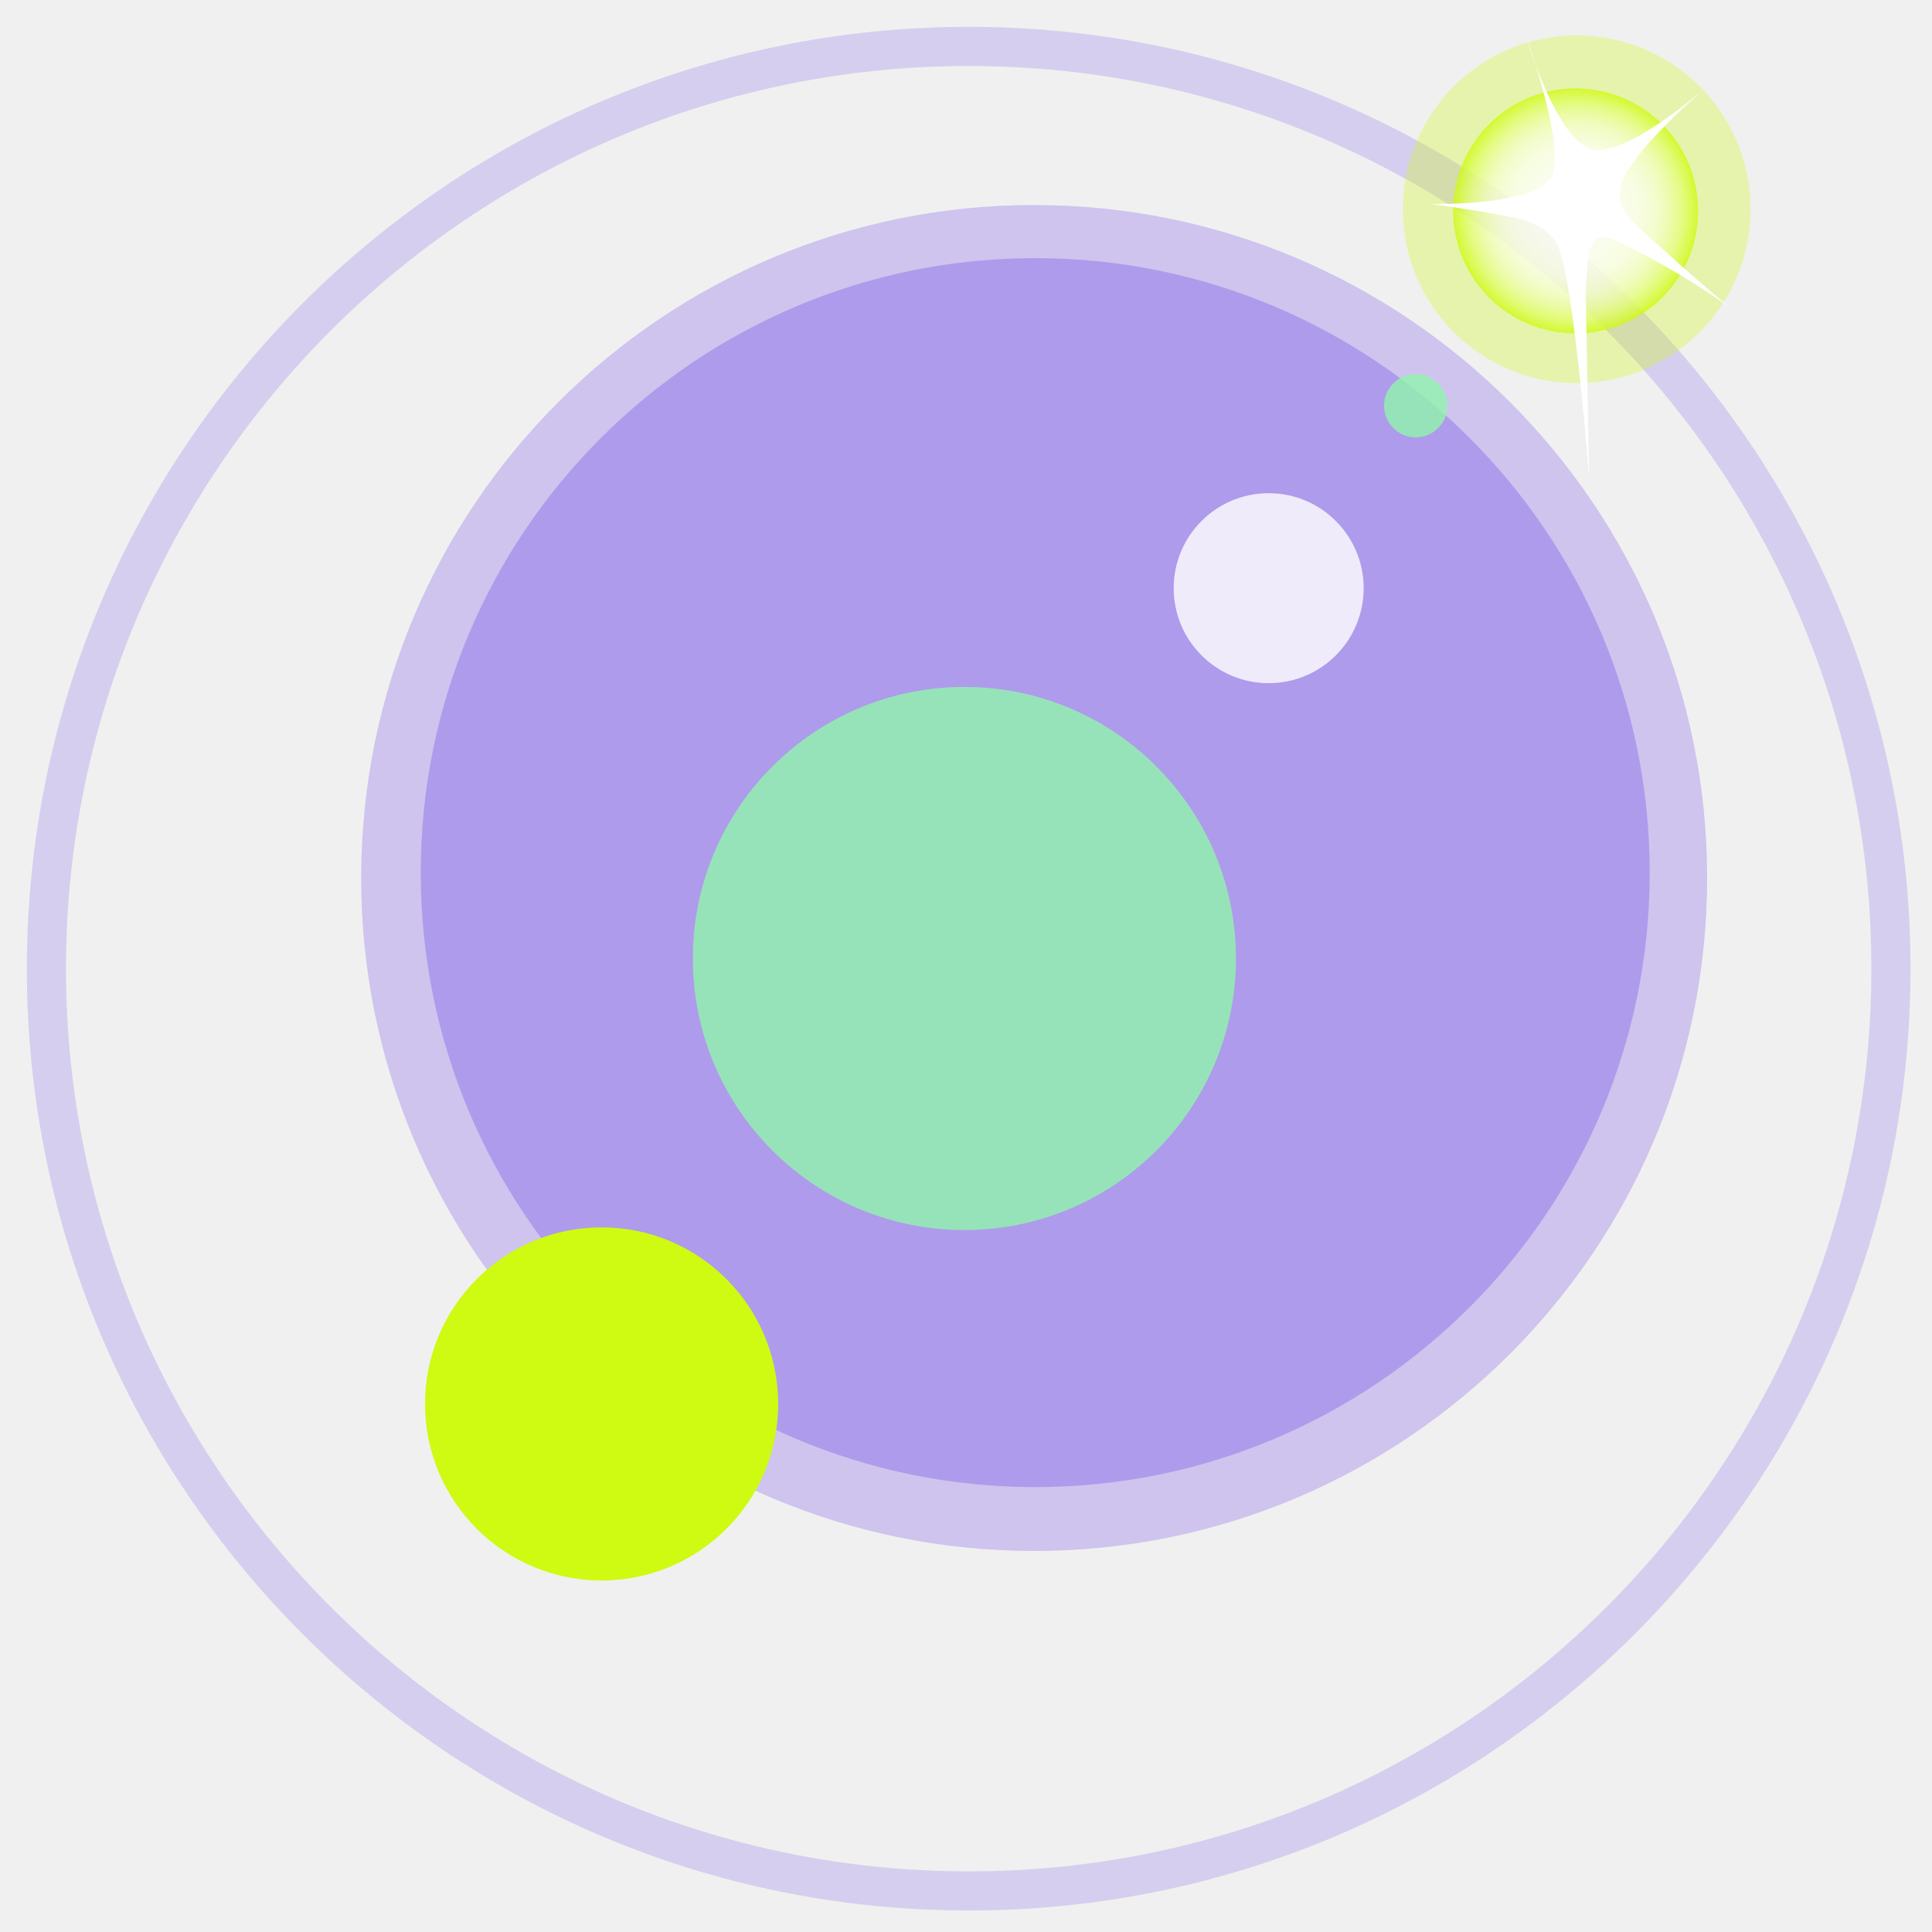
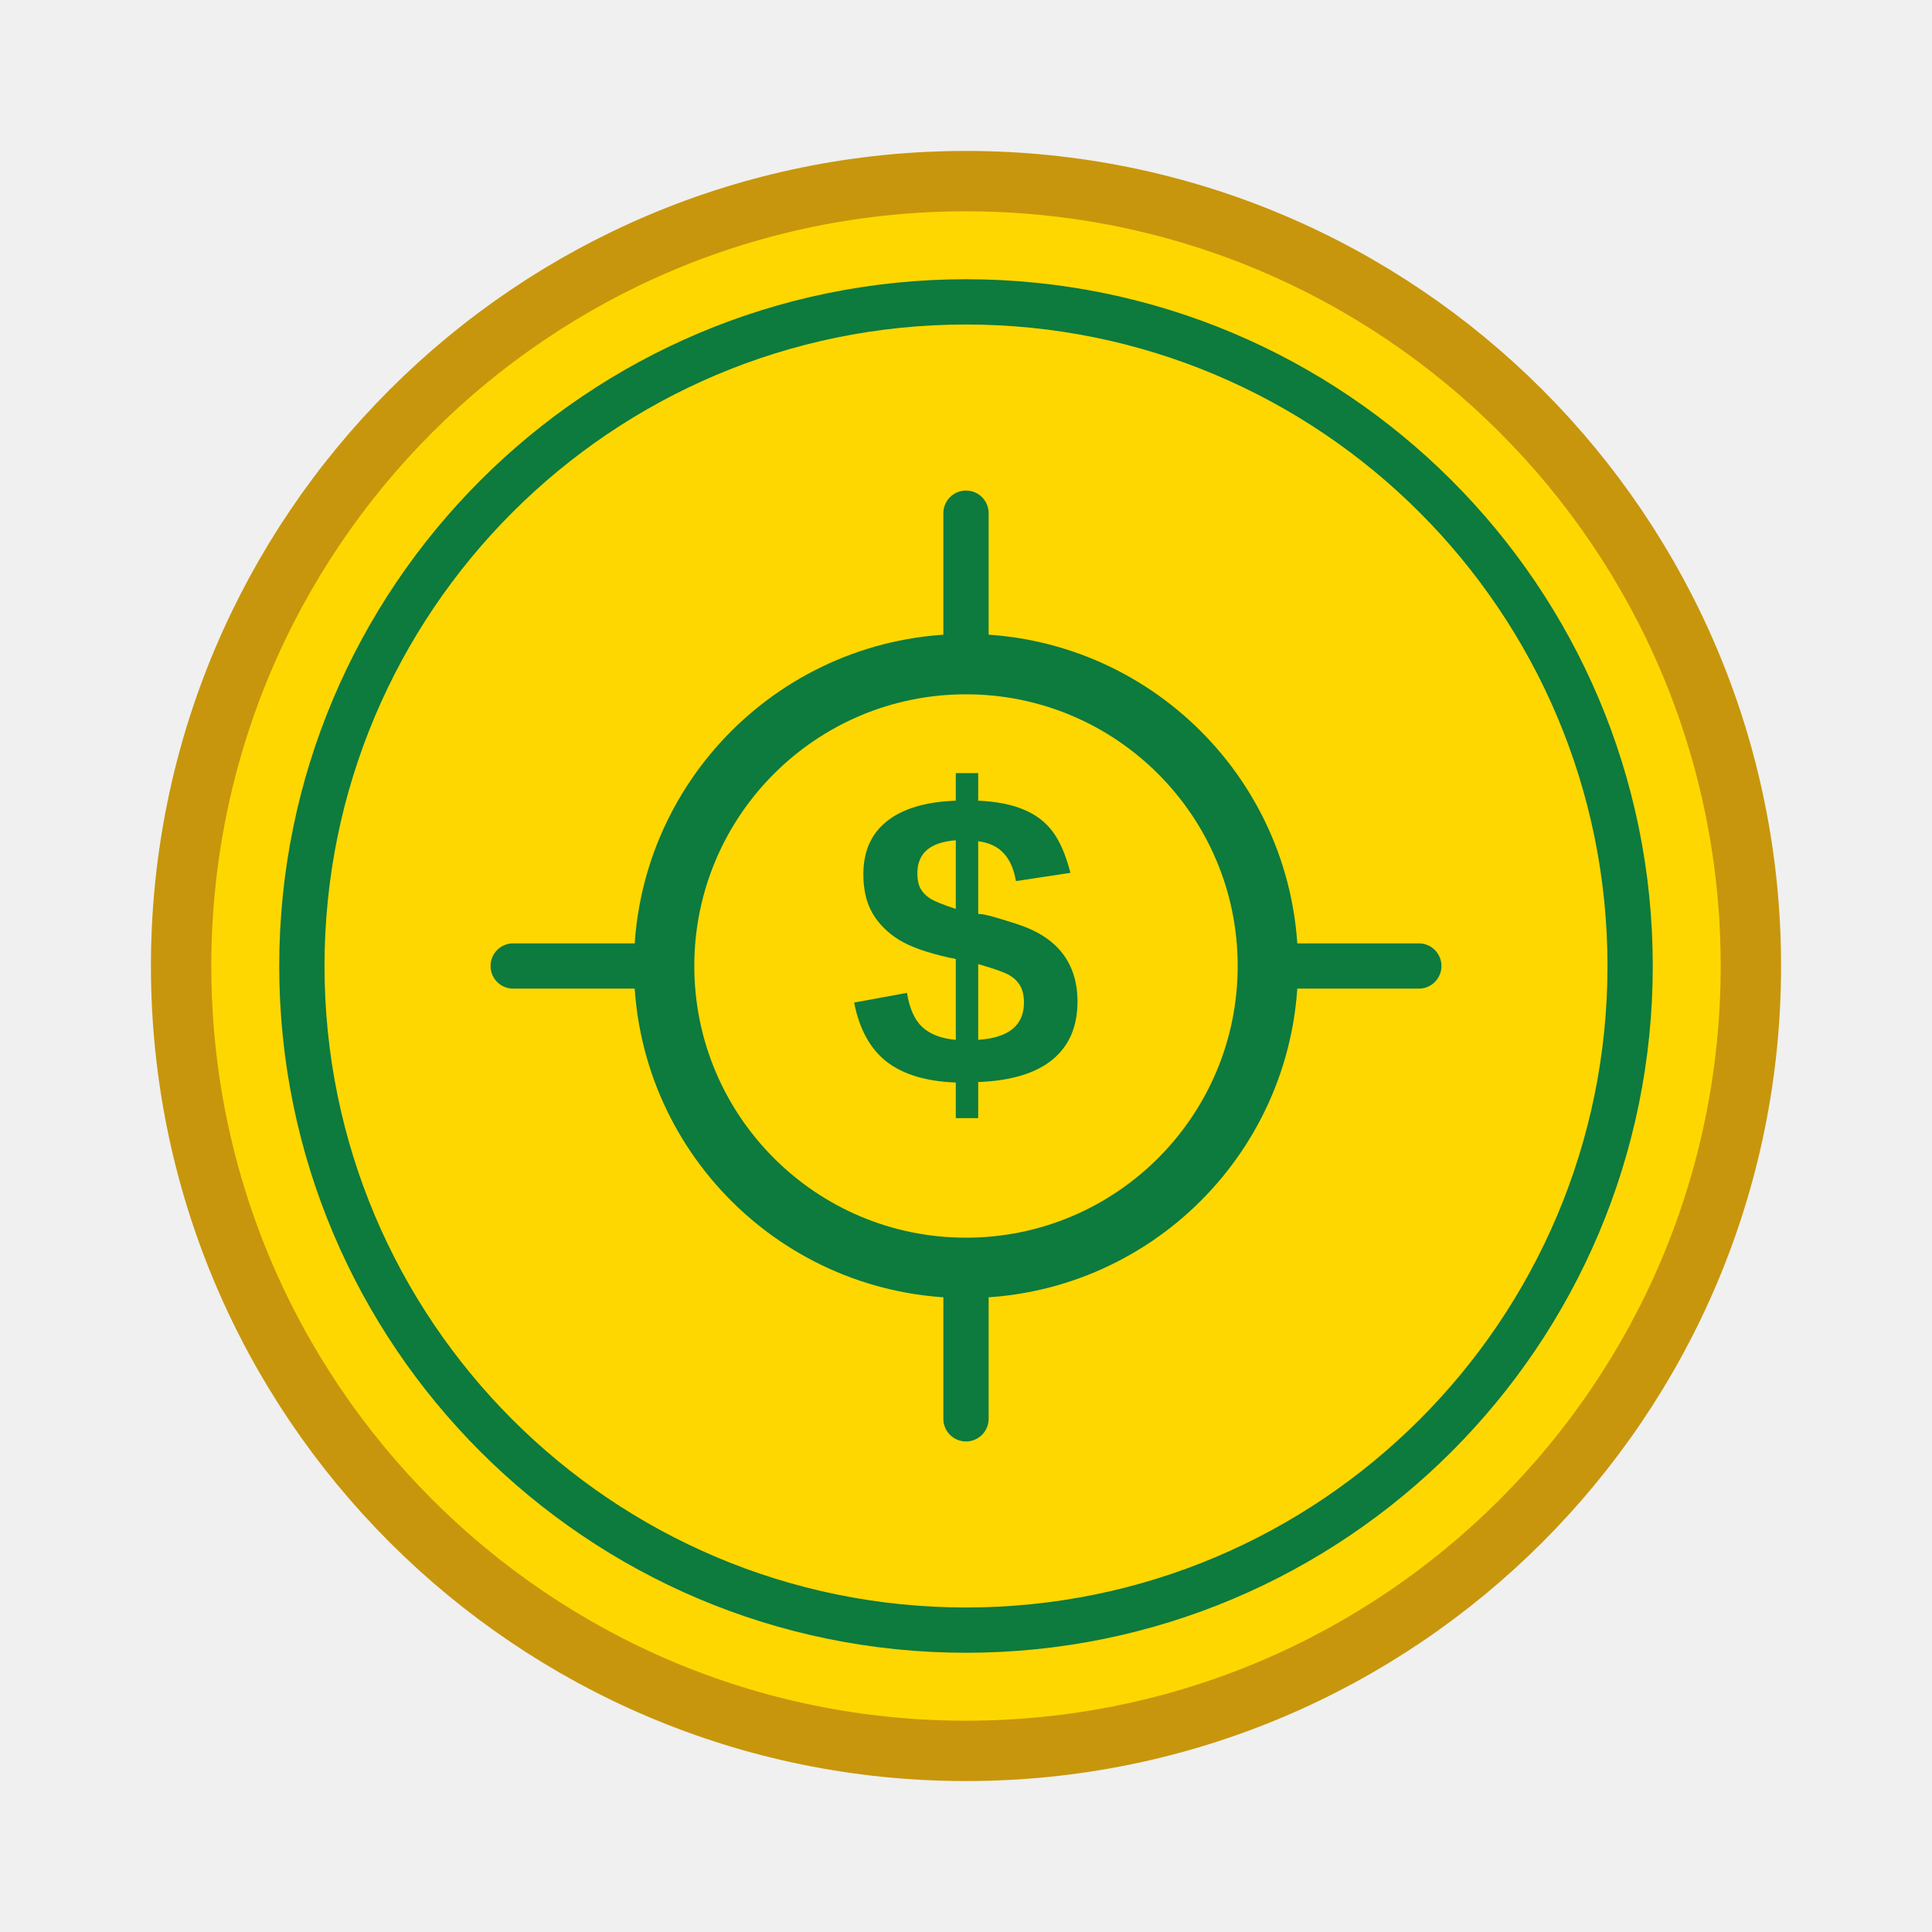
- <svg xmlns="http://www.w3.org/2000/svg" xmlns:xlink="http://www.w3.org/1999/xlink" version="1.1" id="Layer_1" x="0px" y="0px" viewBox="0 0 360 360" style="enable-background:new 0 0 360 360;" xml:space="preserve">
-   <style type="text/css">
-     .st0{opacity:0.3;}
-     .st1{fill:#9A81EA;}
-     .st2{opacity:0.4;}
-     .st3{opacity:0.6;}
-     .st4{opacity:0.8;}
-     .st5{fill:#FFFFFF;}
-     .st6{fill:#91F5AD;}
-     .st7{fill:#CFFA12;}
-     .st8{clip-path:url(#SVGID_2_);fill:#CFFA12;}
-     .st9{clip-path:url(#SVGID_2_);fill:#D0FA16;}
-     .st10{clip-path:url(#SVGID_2_);fill:#D1FA1A;}
-     .st11{clip-path:url(#SVGID_2_);fill:#D1FA1E;}
-     .st12{clip-path:url(#SVGID_2_);fill:#D2FA22;}
-     .st13{clip-path:url(#SVGID_2_);fill:#D3FA26;}
-     .st14{clip-path:url(#SVGID_2_);fill:#D4FB2A;}
-     .st15{clip-path:url(#SVGID_2_);fill:#D5FB2E;}
-     .st16{clip-path:url(#SVGID_2_);fill:#D5FB31;}
-     .st17{clip-path:url(#SVGID_2_);fill:#D6FB35;}
-     .st18{clip-path:url(#SVGID_2_);fill:#D7FB39;}
-     .st19{clip-path:url(#SVGID_2_);fill:#D8FB3C;}
-     .st20{clip-path:url(#SVGID_2_);fill:#D8FB40;}
-     .st21{clip-path:url(#SVGID_2_);fill:#D9FB43;}
-     .st22{clip-path:url(#SVGID_2_);fill:#DAFB47;}
-     .st23{clip-path:url(#SVGID_2_);fill:#DAFB4A;}
-     .st24{clip-path:url(#SVGID_2_);fill:#DBFB4E;}
-     .st25{clip-path:url(#SVGID_2_);fill:#DCFB51;}
-     .st26{clip-path:url(#SVGID_2_);fill:#DCFB54;}
-     .st27{clip-path:url(#SVGID_2_);fill:#DDFB57;}
-     .st28{clip-path:url(#SVGID_2_);fill:#DEFC5A;}
-     .st29{clip-path:url(#SVGID_2_);fill:#DEFC5E;}
-     .st30{clip-path:url(#SVGID_2_);fill:#DFFC61;}
-     .st31{clip-path:url(#SVGID_2_);fill:#E0FC64;}
-     .st32{clip-path:url(#SVGID_2_);fill:#E0FC67;}
-     .st33{clip-path:url(#SVGID_2_);fill:#E1FC6A;}
-     .st34{clip-path:url(#SVGID_2_);fill:#E1FC6D;}
-     .st35{clip-path:url(#SVGID_2_);fill:#E2FC6F;}
-     .st36{clip-path:url(#SVGID_2_);fill:#E2FC72;}
-     .st37{clip-path:url(#SVGID_2_);fill:#E3FC75;}
-     .st38{clip-path:url(#SVGID_2_);fill:#E4FC78;}
-     .st39{clip-path:url(#SVGID_2_);fill:#E4FC7A;}
-     .st40{clip-path:url(#SVGID_2_);fill:#E5FC7D;}
-     .st41{clip-path:url(#SVGID_2_);fill:#E5FC80;}
-     .st42{clip-path:url(#SVGID_2_);fill:#E6FC82;}
-     .st43{clip-path:url(#SVGID_2_);fill:#E6FC85;}
-     .st44{clip-path:url(#SVGID_2_);fill:#E7FC87;}
-     .st45{clip-path:url(#SVGID_2_);fill:#E7FD8A;}
-     .st46{clip-path:url(#SVGID_2_);fill:#E8FD8C;}
-     .st47{clip-path:url(#SVGID_2_);fill:#E8FD8E;}
-     .st48{clip-path:url(#SVGID_2_);fill:#E9FD91;}
-     .st49{clip-path:url(#SVGID_2_);fill:#E9FD93;}
-     .st50{clip-path:url(#SVGID_2_);fill:#EAFD95;}
-     .st51{clip-path:url(#SVGID_2_);fill:#EAFD98;}
-     .st52{clip-path:url(#SVGID_2_);fill:#EAFD9A;}
-     .st53{clip-path:url(#SVGID_2_);fill:#EBFD9C;}
-     .st54{clip-path:url(#SVGID_2_);fill:#EBFD9E;}
-     .st55{clip-path:url(#SVGID_2_);fill:#ECFDA0;}
-     .st56{clip-path:url(#SVGID_2_);fill:#ECFDA2;}
-     .st57{clip-path:url(#SVGID_2_);fill:#EDFDA4;}
-     .st58{clip-path:url(#SVGID_2_);fill:#EDFDA6;}
-     .st59{clip-path:url(#SVGID_2_);fill:#EDFDA8;}
-     .st60{clip-path:url(#SVGID_2_);fill:#EEFDAA;}
-     .st61{clip-path:url(#SVGID_2_);fill:#EEFDAC;}
-     .st62{clip-path:url(#SVGID_2_);fill:#EFFDAE;}
-     .st63{clip-path:url(#SVGID_2_);fill:#EFFDB0;}
-     .st64{clip-path:url(#SVGID_2_);fill:#EFFDB1;}
-     .st65{clip-path:url(#SVGID_2_);fill:#F0FDB3;}
-     .st66{clip-path:url(#SVGID_2_);fill:#F0FDB5;}
-     .st67{clip-path:url(#SVGID_2_);fill:#F0FDB7;}
-     .st68{clip-path:url(#SVGID_2_);fill:#F1FEB8;}
-     .st69{clip-path:url(#SVGID_2_);fill:#F1FEBA;}
-     .st70{clip-path:url(#SVGID_2_);fill:#F1FEBC;}
-     .st71{clip-path:url(#SVGID_2_);fill:#F2FEBD;}
-     .st72{clip-path:url(#SVGID_2_);fill:#F2FEBF;}
-     .st73{clip-path:url(#SVGID_2_);fill:#F2FEC0;}
-     .st74{clip-path:url(#SVGID_2_);fill:#F3FEC2;}
-     .st75{clip-path:url(#SVGID_2_);fill:#F3FEC3;}
-     .st76{clip-path:url(#SVGID_2_);fill:#F3FEC5;}
-     .st77{clip-path:url(#SVGID_2_);fill:#F3FEC6;}
-     .st78{clip-path:url(#SVGID_2_);fill:#F4FEC7;}
-     .st79{clip-path:url(#SVGID_2_);fill:#F4FEC9;}
-     .st80{clip-path:url(#SVGID_2_);fill:#F4FECA;}
-     .st81{clip-path:url(#SVGID_2_);fill:#F5FECB;}
-     .st82{clip-path:url(#SVGID_2_);fill:#F5FECD;}
-     .st83{clip-path:url(#SVGID_2_);fill:#F5FECE;}
-     .st84{clip-path:url(#SVGID_2_);fill:#F5FECF;}
-     .st85{clip-path:url(#SVGID_2_);fill:#F6FED0;}
-     .st86{clip-path:url(#SVGID_2_);fill:#F6FED2;}
-     .st87{clip-path:url(#SVGID_2_);fill:#F6FED3;}
-     .st88{clip-path:url(#SVGID_2_);fill:#F6FED4;}
-     .st89{clip-path:url(#SVGID_2_);fill:#F7FED5;}
-     .st90{clip-path:url(#SVGID_2_);fill:#F7FED6;}
-     .st91{clip-path:url(#SVGID_2_);fill:#F7FED7;}
-     .st92{clip-path:url(#SVGID_2_);fill:#F7FED8;}
-     .st93{clip-path:url(#SVGID_2_);fill:#F7FED9;}
-     .st94{clip-path:url(#SVGID_2_);fill:#F8FEDA;}
-     .st95{clip-path:url(#SVGID_2_);fill:#F8FEDB;}
-     .st96{clip-path:url(#SVGID_2_);fill:#F8FEDC;}
-     .st97{clip-path:url(#SVGID_2_);fill:#F8FEDD;}
-     .st98{clip-path:url(#SVGID_2_);fill:#F8FEDE;}
-     .st99{clip-path:url(#SVGID_2_);fill:#F9FEDF;}
-     .st100{clip-path:url(#SVGID_2_);fill:#F9FEE0;}
-     .st101{clip-path:url(#SVGID_2_);fill:#F9FEE1;}
-     .st102{clip-path:url(#SVGID_2_);fill:#F9FEE2;}
-     .st103{clip-path:url(#SVGID_2_);fill:#F9FEE3;}
-     .st104{clip-path:url(#SVGID_2_);fill:#FAFEE4;}
-     .st105{clip-path:url(#SVGID_2_);fill:#FAFEE5;}
-     .st106{clip-path:url(#SVGID_2_);fill:#FAFEE6;}
-     .st107{clip-path:url(#SVGID_2_);fill:#FAFEE7;}
-     .st108{clip-path:url(#SVGID_2_);fill:#FAFFE7;}
-     .st109{clip-path:url(#SVGID_2_);fill:#FAFFE8;}
-     .st110{clip-path:url(#SVGID_2_);fill:#FAFFE9;}
-     .st111{clip-path:url(#SVGID_2_);fill:#FBFFE9;}
-     .st112{clip-path:url(#SVGID_2_);fill:#FBFFEA;}
-     .st113{clip-path:url(#SVGID_2_);fill:#FBFFEB;}
-     .st114{clip-path:url(#SVGID_2_);fill:#FBFFEC;}
-     .st115{clip-path:url(#SVGID_2_);fill:#FBFFED;}
-     .st116{clip-path:url(#SVGID_2_);fill:#FCFFEE;}
-     .st117{clip-path:url(#SVGID_2_);fill:#FCFFEF;}
-     .st118{clip-path:url(#SVGID_2_);fill:#FCFFF0;}
-     .st119{clip-path:url(#SVGID_2_);fill:#FCFFF1;}
-     .st120{clip-path:url(#SVGID_2_);fill:#FCFFF2;}
-     .st121{clip-path:url(#SVGID_2_);fill:#FDFFF3;}
-     .st122{clip-path:url(#SVGID_2_);fill:#FDFFF4;}
-     .st123{clip-path:url(#SVGID_2_);fill:#FDFFF5;}
-     .st124{clip-path:url(#SVGID_2_);fill:#FDFFF6;}
-     .st125{clip-path:url(#SVGID_2_);fill:#FDFFF7;}
-     .st126{clip-path:url(#SVGID_2_);fill:#FDFFF8;}
-     .st127{clip-path:url(#SVGID_2_);fill:#FEFFF8;}
-     .st128{clip-path:url(#SVGID_2_);fill:#FEFFF9;}
-     .st129{clip-path:url(#SVGID_2_);fill:#FEFFFA;}
-     .st130{clip-path:url(#SVGID_2_);fill:#FEFFFB;}
-     .st131{clip-path:url(#SVGID_2_);fill:#FEFFFC;}
-     .st132{clip-path:url(#SVGID_2_);fill:#FFFFFD;}
-     .st133{clip-path:url(#SVGID_2_);fill:#FFFFFE;}
-     .st134{clip-path:url(#SVGID_2_);fill:#FFFFFF;}
- </style>
-   <g>
-     <g class="st0">
-       <path class="st1" d="M180.5,356C83.7,356,5,277.3,5,180.5S83.7,5,180.5,5C277.3,5,356,83.7,356,180.5S277.3,356,180.5,356z              M180.5,12.3c-92.7,0-168.2,75.4-168.2,168.2s75.4,168.2,168.2,168.2s168.2-75.4,168.2-168.2S273.2,12.3,180.5,12.3z" />
-     </g>
-     <g class="st2">
-       <circle class="st1" cx="192.7" cy="163.6" r="125.4" />
-     </g>
-     <g class="st3">
-       <circle class="st1" cx="192.9" cy="162.6" r="114.5" />
-     </g>
-     <g>
-       <g class="st4">
-         <circle class="st5" cx="236.4" cy="109.6" r="17.7" />
-       </g>
-     </g>
-     <g>
-       <g class="st4">
-         <circle class="st6" cx="179.7" cy="178.6" r="50.6" />
-       </g>
-     </g>
-     <g>
-       <g class="st4">
-         <circle class="st6" cx="263.8" cy="75.6" r="5.9" />
-       </g>
-     </g>
-     <g class="st0">
-       <circle class="st7" cx="293.8" cy="39" r="32.4" />
-     </g>
-     <g class="st4">
-       <g>
-         <defs>
-           <circle id="SVGID_1_" cx="293.6" cy="39.3" r="22.8" />
-         </defs>
-         <clipPath id="SVGID_2_">
-           <use xlink:href="#SVGID_1_" style="overflow:visible;" />
-         </clipPath>
-         <rect x="269.8" y="15.5" class="st8" width="47.6" height="47.6" />
-         <circle class="st8" cx="293.6" cy="39.3" r="22.8" />
-         <circle class="st9" cx="293.6" cy="39.3" r="22.7" />
-         <circle class="st10" cx="293.6" cy="39.3" r="22.6" />
-         <circle class="st11" cx="293.6" cy="39.3" r="22.5" />
-         <circle class="st12" cx="293.6" cy="39.3" r="22.4" />
-         <circle class="st13" cx="293.6" cy="39.3" r="22.3" />
-         <circle class="st14" cx="293.6" cy="39.3" r="22.2" />
-         <circle class="st15" cx="293.6" cy="39.3" r="22.1" />
-         <circle class="st16" cx="293.6" cy="39.3" r="22" />
-         <circle class="st17" cx="293.6" cy="39.3" r="21.9" />
-         <circle class="st18" cx="293.6" cy="39.3" r="21.8" />
-         <circle class="st19" cx="293.6" cy="39.3" r="21.7" />
-         <circle class="st20" cx="293.6" cy="39.3" r="21.6" />
-         <circle class="st21" cx="293.6" cy="39.3" r="21.5" />
-         <circle class="st22" cx="293.6" cy="39.3" r="21.4" />
-         <circle class="st23" cx="293.6" cy="39.3" r="21.3" />
-         <circle class="st24" cx="293.6" cy="39.3" r="21.2" />
-         <circle class="st25" cx="293.6" cy="39.3" r="21.1" />
-         <circle class="st26" cx="293.6" cy="39.3" r="21" />
-         <circle class="st27" cx="293.6" cy="39.3" r="20.9" />
-         <circle class="st28" cx="293.6" cy="39.3" r="20.8" />
-         <circle class="st29" cx="293.6" cy="39.3" r="20.7" />
-         <circle class="st30" cx="293.6" cy="39.3" r="20.7" />
-         <circle class="st31" cx="293.6" cy="39.3" r="20.6" />
-         <circle class="st32" cx="293.6" cy="39.3" r="20.5" />
-         <circle class="st33" cx="293.6" cy="39.3" r="20.4" />
-         <circle class="st34" cx="293.6" cy="39.3" r="20.3" />
-         <circle class="st35" cx="293.6" cy="39.3" r="20.2" />
-         <circle class="st36" cx="293.6" cy="39.3" r="20.1" />
-         <circle class="st37" cx="293.6" cy="39.3" r="20" />
-         <circle class="st38" cx="293.6" cy="39.3" r="19.9" />
-         <circle class="st39" cx="293.6" cy="39.3" r="19.8" />
-         <circle class="st40" cx="293.6" cy="39.3" r="19.7" />
-         <circle class="st41" cx="293.6" cy="39.3" r="19.6" />
-         <circle class="st42" cx="293.6" cy="39.3" r="19.5" />
-         <circle class="st43" cx="293.6" cy="39.3" r="19.4" />
-         <circle class="st44" cx="293.6" cy="39.3" r="19.3" />
-         <circle class="st45" cx="293.6" cy="39.3" r="19.2" />
-         <circle class="st46" cx="293.6" cy="39.3" r="19.1" />
-         <circle class="st47" cx="293.6" cy="39.3" r="19" />
-         <circle class="st48" cx="293.6" cy="39.3" r="18.9" />
-         <circle class="st49" cx="293.6" cy="39.3" r="18.8" />
-         <circle class="st50" cx="293.6" cy="39.3" r="18.7" />
-         <circle class="st51" cx="293.6" cy="39.3" r="18.6" />
-         <circle class="st52" cx="293.6" cy="39.3" r="18.5" />
-         <circle class="st53" cx="293.6" cy="39.3" r="18.4" />
-         <circle class="st54" cx="293.6" cy="39.3" r="18.3" />
-         <circle class="st55" cx="293.6" cy="39.3" r="18.3" />
-         <circle class="st56" cx="293.6" cy="39.3" r="18.2" />
-         <circle class="st57" cx="293.6" cy="39.3" r="18.1" />
-         <circle class="st58" cx="293.6" cy="39.3" r="18" />
-         <circle class="st59" cx="293.6" cy="39.3" r="17.9" />
-         <circle class="st60" cx="293.6" cy="39.3" r="17.8" />
-         <circle class="st61" cx="293.6" cy="39.3" r="17.7" />
-         <circle class="st62" cx="293.6" cy="39.3" r="17.6" />
-         <circle class="st63" cx="293.6" cy="39.3" r="17.5" />
-         <circle class="st64" cx="293.6" cy="39.3" r="17.4" />
-         <circle class="st65" cx="293.6" cy="39.3" r="17.3" />
-         <circle class="st66" cx="293.6" cy="39.3" r="17.2" />
-         <circle class="st67" cx="293.6" cy="39.3" r="17.1" />
-         <circle class="st68" cx="293.6" cy="39.3" r="17" />
-         <circle class="st69" cx="293.6" cy="39.3" r="16.9" />
-         <circle class="st70" cx="293.6" cy="39.3" r="16.8" />
-         <circle class="st71" cx="293.6" cy="39.3" r="16.7" />
-         <circle class="st72" cx="293.6" cy="39.3" r="16.6" />
-         <circle class="st73" cx="293.6" cy="39.3" r="16.5" />
-         <circle class="st74" cx="293.6" cy="39.3" r="16.4" />
-         <circle class="st75" cx="293.6" cy="39.3" r="16.3" />
-         <circle class="st76" cx="293.6" cy="39.3" r="16.2" />
-         <circle class="st77" cx="293.6" cy="39.3" r="16.1" />
-         <circle class="st78" cx="293.6" cy="39.3" r="16" />
-         <circle class="st79" cx="293.6" cy="39.3" r="15.9" />
-         <circle class="st80" cx="293.6" cy="39.3" r="15.8" />
-         <circle class="st81" cx="293.6" cy="39.3" r="15.8" />
-         <circle class="st82" cx="293.6" cy="39.3" r="15.7" />
-         <circle class="st83" cx="293.6" cy="39.3" r="15.6" />
-         <circle class="st84" cx="293.6" cy="39.3" r="15.5" />
-         <circle class="st85" cx="293.6" cy="39.3" r="15.4" />
-         <circle class="st86" cx="293.6" cy="39.3" r="15.3" />
-         <circle class="st87" cx="293.6" cy="39.3" r="15.2" />
-         <circle class="st88" cx="293.6" cy="39.3" r="15.1" />
-         <circle class="st89" cx="293.6" cy="39.3" r="15" />
-         <circle class="st90" cx="293.6" cy="39.3" r="14.9" />
-         <circle class="st91" cx="293.6" cy="39.3" r="14.8" />
-         <circle class="st92" cx="293.6" cy="39.3" r="14.7" />
-         <circle class="st93" cx="293.6" cy="39.3" r="14.6" />
-         <circle class="st94" cx="293.6" cy="39.3" r="14.5" />
-         <circle class="st95" cx="293.6" cy="39.3" r="14.4" />
-         <circle class="st96" cx="293.6" cy="39.3" r="14.3" />
-         <circle class="st97" cx="293.6" cy="39.3" r="14.2" />
-         <circle class="st98" cx="293.6" cy="39.3" r="14.1" />
-         <circle class="st99" cx="293.6" cy="39.3" r="14" />
-         <circle class="st100" cx="293.6" cy="39.3" r="13.9" />
-         <circle class="st101" cx="293.6" cy="39.3" r="13.8" />
-         <circle class="st102" cx="293.6" cy="39.3" r="13.7" />
-         <circle class="st103" cx="293.6" cy="39.3" r="13.6" />
-         <circle class="st103" cx="293.6" cy="39.3" r="13.5" />
-         <circle class="st104" cx="293.6" cy="39.3" r="13.4" />
-         <circle class="st105" cx="293.6" cy="39.3" r="13.4" />
-         <circle class="st106" cx="293.6" cy="39.3" r="13.3" />
-         <circle class="st107" cx="293.6" cy="39.3" r="13.2" />
-         <circle class="st108" cx="293.6" cy="39.3" r="13.1" />
-         <circle class="st109" cx="293.6" cy="39.3" r="13" />
-         <circle class="st110" cx="293.6" cy="39.3" r="12.9" />
-         <circle class="st111" cx="293.6" cy="39.3" r="12.8" />
-         <circle class="st112" cx="293.6" cy="39.3" r="12.7" />
-         <circle class="st113" cx="293.6" cy="39.3" r="12.6" />
-         <circle class="st113" cx="293.6" cy="39.3" r="12.5" />
-         <circle class="st114" cx="293.6" cy="39.3" r="12.4" />
-         <circle class="st115" cx="293.6" cy="39.3" r="12.3" />
-         <circle class="st115" cx="293.6" cy="39.3" r="12.2" />
-         <circle class="st116" cx="293.6" cy="39.3" r="12.1" />
-         <circle class="st116" cx="293.6" cy="39.3" r="12" />
-         <circle class="st117" cx="293.6" cy="39.3" r="11.9" />
-         <circle class="st117" cx="293.6" cy="39.3" r="11.8" />
-         <circle class="st118" cx="293.6" cy="39.3" r="11.7" />
-         <circle class="st118" cx="293.6" cy="39.3" r="11.6" />
-         <circle class="st119" cx="293.6" cy="39.3" r="11.5" />
-         <circle class="st119" cx="293.6" cy="39.3" r="11.4" />
-         <circle class="st120" cx="293.6" cy="39.3" r="11.3" />
-         <circle class="st120" cx="293.6" cy="39.3" r="11.2" />
-         <circle class="st121" cx="293.6" cy="39.3" r="11.1" />
-         <circle class="st121" cx="293.6" cy="39.3" r="11" />
-         <circle class="st122" cx="293.6" cy="39.3" r="11" />
-         <circle class="st122" cx="293.6" cy="39.3" r="10.9" />
-         <circle class="st122" cx="293.6" cy="39.3" r="10.8" />
-         <circle class="st123" cx="293.6" cy="39.3" r="10.7" />
-         <circle class="st123" cx="293.6" cy="39.3" r="10.6" />
-         <circle class="st124" cx="293.6" cy="39.3" r="10.5" />
-         <circle class="st124" cx="293.6" cy="39.3" r="10.4" />
-         <circle class="st124" cx="293.6" cy="39.3" r="10.3" />
-         <circle class="st125" cx="293.6" cy="39.3" r="10.2" />
-         <circle class="st125" cx="293.6" cy="39.3" r="10.1" />
-         <circle class="st125" cx="293.6" cy="39.3" r="10" />
-         <circle class="st126" cx="293.6" cy="39.3" r="9.9" />
-         <circle class="st127" cx="293.6" cy="39.3" r="9.8" />
-         <circle class="st127" cx="293.6" cy="39.3" r="9.7" />
-         <circle class="st127" cx="293.6" cy="39.3" r="9.6" />
-         <circle class="st128" cx="293.6" cy="39.3" r="9.5" />
-         <circle class="st128" cx="293.6" cy="39.3" r="9.4" />
-         <circle class="st128" cx="293.6" cy="39.3" r="9.3" />
-         <circle class="st128" cx="293.6" cy="39.3" r="9.2" />
-         <circle class="st129" cx="293.6" cy="39.3" r="9.1" />
-         <circle class="st129" cx="293.6" cy="39.3" r="9" />
-         <circle class="st129" cx="293.6" cy="39.3" r="8.9" />
-         <circle class="st129" cx="293.6" cy="39.3" r="8.8" />
-         <circle class="st130" cx="293.6" cy="39.3" r="8.7" />
-         <circle class="st130" cx="293.6" cy="39.3" r="8.6" />
-         <circle class="st130" cx="293.6" cy="39.3" r="8.5" />
-         <circle class="st130" cx="293.6" cy="39.3" r="8.5" />
-         <circle class="st130" cx="293.6" cy="39.3" r="8.4" />
-         <circle class="st130" cx="293.6" cy="39.3" r="8.3" />
-         <circle class="st131" cx="293.6" cy="39.3" r="8.2" />
-         <circle class="st131" cx="293.6" cy="39.3" r="8.1" />
-         <circle class="st131" cx="293.6" cy="39.3" r="8" />
-         <circle class="st131" cx="293.6" cy="39.3" r="7.9" />
-         <circle class="st131" cx="293.6" cy="39.3" r="7.8" />
-         <circle class="st131" cx="293.6" cy="39.3" r="7.7" />
-         <circle class="st132" cx="293.6" cy="39.3" r="7.6" />
-         <circle class="st132" cx="293.6" cy="39.3" r="7.5" />
-         <circle class="st132" cx="293.6" cy="39.3" r="7.4" />
-         <circle class="st132" cx="293.6" cy="39.3" r="7.3" />
-         <circle class="st132" cx="293.6" cy="39.3" r="7.2" />
-         <circle class="st132" cx="293.6" cy="39.3" r="7.1" />
-         <circle class="st132" cx="293.6" cy="39.3" r="7" />
-         <circle class="st132" cx="293.6" cy="39.3" r="6.9" />
-         <circle class="st132" cx="293.6" cy="39.3" r="6.8" />
-         <circle class="st133" cx="293.6" cy="39.3" r="6.7" />
-         <circle class="st133" cx="293.6" cy="39.3" r="6.6" />
-         <circle class="st133" cx="293.6" cy="39.3" r="6.5" />
-         <circle class="st133" cx="293.6" cy="39.3" r="6.4" />
-         <circle class="st133" cx="293.6" cy="39.3" r="6.3" />
-         <circle class="st133" cx="293.6" cy="39.3" r="6.2" />
-         <circle class="st133" cx="293.6" cy="39.3" r="6.1" />
-         <circle class="st133" cx="293.6" cy="39.3" r="6.1" />
-         <circle class="st133" cx="293.6" cy="39.3" r="6" />
-         <circle class="st133" cx="293.6" cy="39.3" r="5.9" />
-         <circle class="st133" cx="293.6" cy="39.3" r="5.8" />
-         <circle class="st133" cx="293.6" cy="39.3" r="5.7" />
-         <circle class="st133" cx="293.6" cy="39.3" r="5.6" />
-         <circle class="st133" cx="293.6" cy="39.3" r="5.5" />
-         <circle class="st133" cx="293.6" cy="39.3" r="5.4" />
-         <circle class="st133" cx="293.6" cy="39.3" r="5.3" />
-         <circle class="st133" cx="293.6" cy="39.3" r="5.2" />
-         <circle class="st134" cx="293.6" cy="39.3" r="5.1" />
-         <circle class="st134" cx="293.6" cy="39.3" r="5" />
-         <circle class="st134" cx="293.6" cy="39.3" r="4.9" />
-         <circle class="st134" cx="293.6" cy="39.3" r="4.8" />
-         <circle class="st134" cx="293.6" cy="39.3" r="4.7" />
-         <circle class="st134" cx="293.6" cy="39.3" r="4.6" />
-         <circle class="st134" cx="293.6" cy="39.3" r="4.5" />
-         <circle class="st134" cx="293.6" cy="39.3" r="4.4" />
-         <circle class="st134" cx="293.6" cy="39.3" r="4.3" />
-         <circle class="st134" cx="293.6" cy="39.3" r="4.2" />
-         <circle class="st134" cx="293.6" cy="39.3" r="4.1" />
-         <circle class="st134" cx="293.6" cy="39.3" r="4" />
-         <circle class="st134" cx="293.6" cy="39.3" r="3.9" />
-         <circle class="st134" cx="293.6" cy="39.3" r="3.8" />
-         <circle class="st134" cx="293.6" cy="39.3" r="3.7" />
-         <circle class="st134" cx="293.6" cy="39.3" r="3.7" />
-         <circle class="st134" cx="293.6" cy="39.3" r="3.6" />
-         <circle class="st134" cx="293.6" cy="39.3" r="3.5" />
-         <circle class="st134" cx="293.6" cy="39.3" r="3.4" />
-         <circle class="st134" cx="293.6" cy="39.3" r="3.3" />
-         <circle class="st134" cx="293.6" cy="39.3" r="3.2" />
-         <circle class="st134" cx="293.6" cy="39.3" r="3.1" />
-         <circle class="st134" cx="293.6" cy="39.3" r="3" />
-         <circle class="st134" cx="293.6" cy="39.3" r="2.9" />
-         <circle class="st134" cx="293.6" cy="39.3" r="2.8" />
-         <circle class="st134" cx="293.6" cy="39.3" r="2.7" />
-         <circle class="st134" cx="293.6" cy="39.3" r="2.6" />
-         <circle class="st134" cx="293.6" cy="39.3" r="2.5" />
-         <circle class="st134" cx="293.6" cy="39.3" r="2.4" />
-         <circle class="st134" cx="293.6" cy="39.3" r="2.3" />
-         <circle class="st134" cx="293.6" cy="39.3" r="2.2" />
-         <circle class="st134" cx="293.6" cy="39.3" r="2.1" />
-         <circle class="st134" cx="293.6" cy="39.3" r="2" />
-         <circle class="st134" cx="293.6" cy="39.3" r="1.9" />
-         <circle class="st134" cx="293.6" cy="39.3" r="1.8" />
-         <circle class="st134" cx="293.6" cy="39.3" r="1.7" />
-         <circle class="st134" cx="293.6" cy="39.3" r="1.6" />
-         <circle class="st134" cx="293.6" cy="39.3" r="1.5" />
-         <circle class="st134" cx="293.6" cy="39.3" r="1.4" />
-         <circle class="st134" cx="293.6" cy="39.3" r="1.3" />
-         <circle class="st134" cx="293.6" cy="39.3" r="1.2" />
-         <circle class="st134" cx="293.6" cy="39.3" r="1.2" />
-         <circle class="st134" cx="293.6" cy="39.3" r="1.1" />
-         <circle class="st134" cx="293.6" cy="39.3" r="1" />
-         <circle class="st134" cx="293.6" cy="39.3" r="0.9" />
-         <circle class="st134" cx="293.6" cy="39.3" r="0.8" />
-         <circle class="st134" cx="293.6" cy="39.3" r="0.7" />
-         <circle class="st134" cx="293.6" cy="39.3" r="0.6" />
-         <circle class="st134" cx="293.6" cy="39.3" r="0.5" />
-         <circle class="st134" cx="293.6" cy="39.3" r="0.4" />
-         <circle class="st134" cx="293.6" cy="39.3" r="0.3" />
-         <circle class="st134" cx="293.6" cy="39.3" r="0.2" />
-         <circle class="st134" cx="293.6" cy="39.3" r="0.1" />
-       </g>
-     </g>
-     <g>
-       <path class="st5" d="M284.3,6.6c0,0,5.3,18.5,11.9,21.1c6,2.4,21.8-11.5,21.8-11.5s-9.4,8-13.6,14c-0.9,1.2-3,3.8-2.5,7.1             c0.5,3,4.4,5.9,7.8,9c7,6.4,12.5,10.9,12.5,10.9S315,52,307,47.8c-5.9-3.1-9.1-5.2-10.5-2c-1,2.4-1,9.5-1,9.5l0.6,33.7             c0,0-2.7-35.6-5.7-42.9c-1-2.6-4.1-4.8-9-5.7c-7.8-1.5-14.9-2.4-14.9-2.4s19.7,0.5,22.6-5.1C291.9,27.4,284.3,6.6,284.3,6.6z" />
-     </g>
-     <g>
-       <circle class="st7" cx="112.1" cy="261.6" r="32.9" />
-     </g>
-   </g>
+ <svg xmlns="http://www.w3.org/2000/svg" viewBox="0 0 128 128">
+   <circle cx="64" cy="64" r="52" fill="#FFD700" stroke="#C8960C" stroke-width="4" />
+   <circle cx="64" cy="64" r="44" fill="none" stroke="#0D7A3E" stroke-width="3" />
+   <circle cx="64" cy="64" r="20" fill="none" stroke="#0D7A3E" stroke-width="4" />
+   <line x1="64" y1="44" x2="64" y2="34" stroke="#0D7A3E" stroke-width="3" stroke-linecap="round" />
+   <line x1="64" y1="84" x2="64" y2="94" stroke="#0D7A3E" stroke-width="3" stroke-linecap="round" />
+   <line x1="44" y1="64" x2="34" y2="64" stroke="#0D7A3E" stroke-width="3" stroke-linecap="round" />
+   <line x1="84" y1="64" x2="94" y2="64" stroke="#0D7A3E" stroke-width="3" stroke-linecap="round" />
+   <text x="64" y="72" text-anchor="middle" font-family="Arial,sans-serif" font-weight="bold" font-size="28" fill="#0D7A3E">$</text>
</svg>
